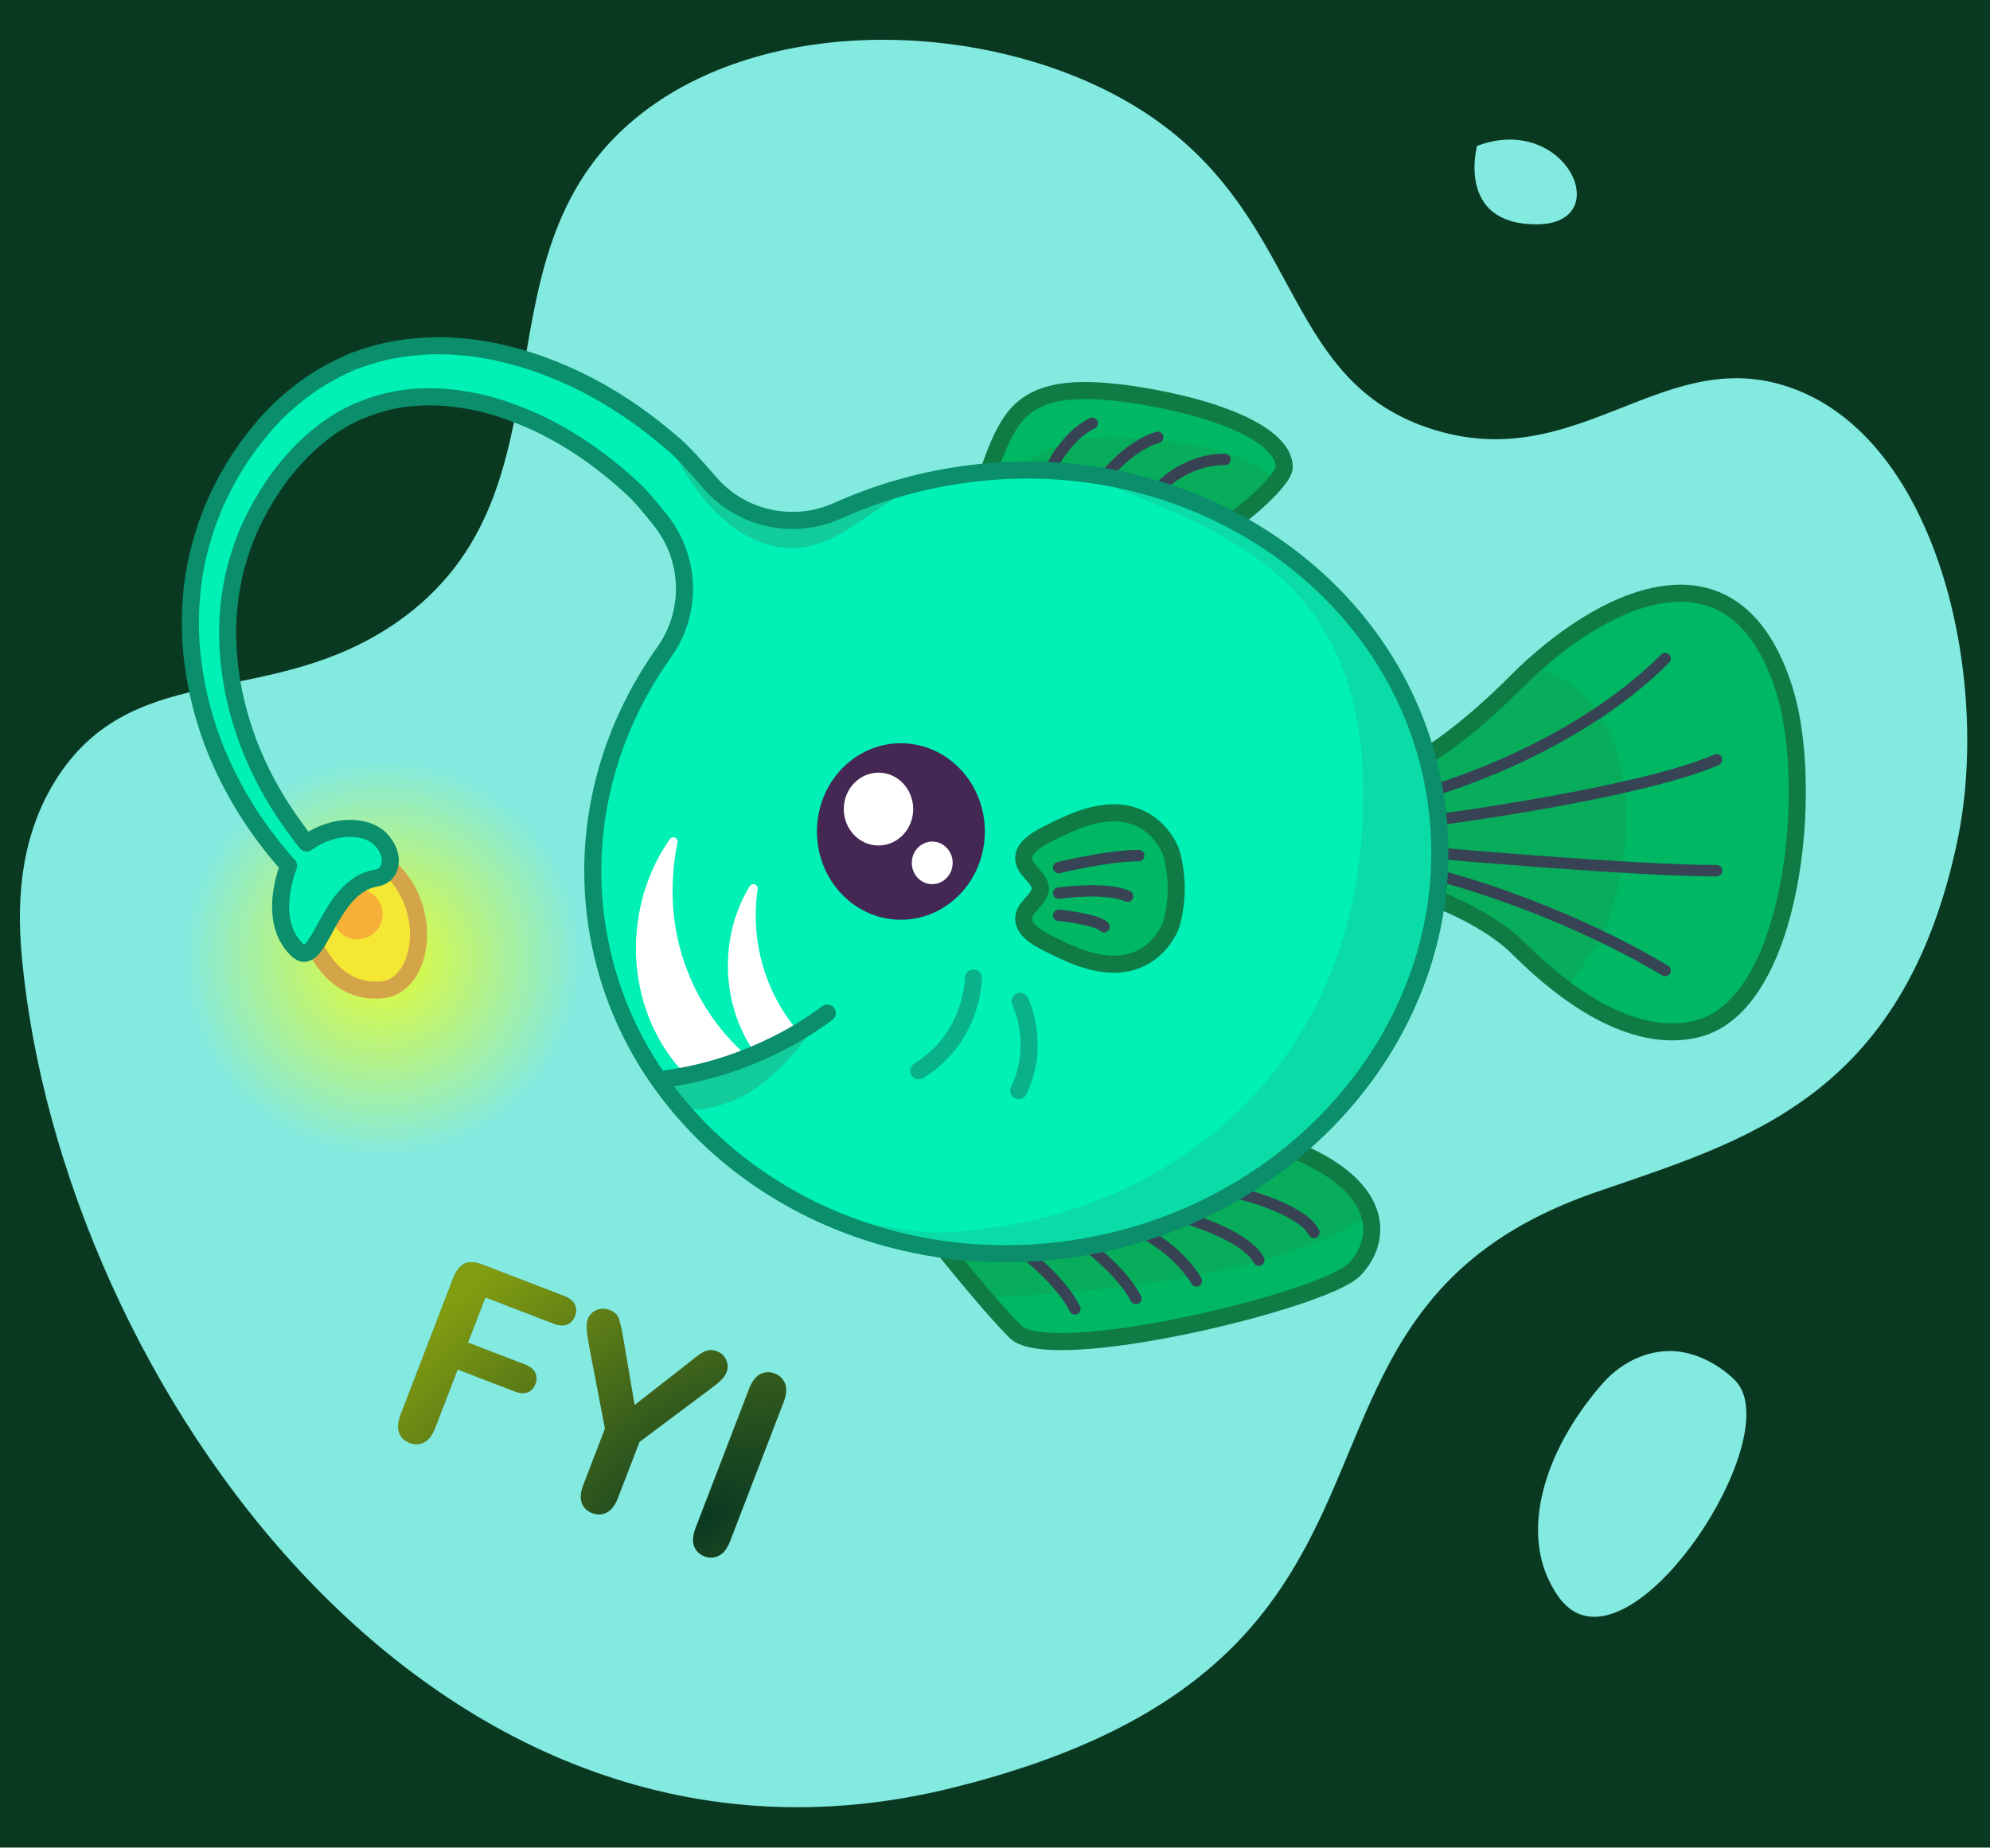
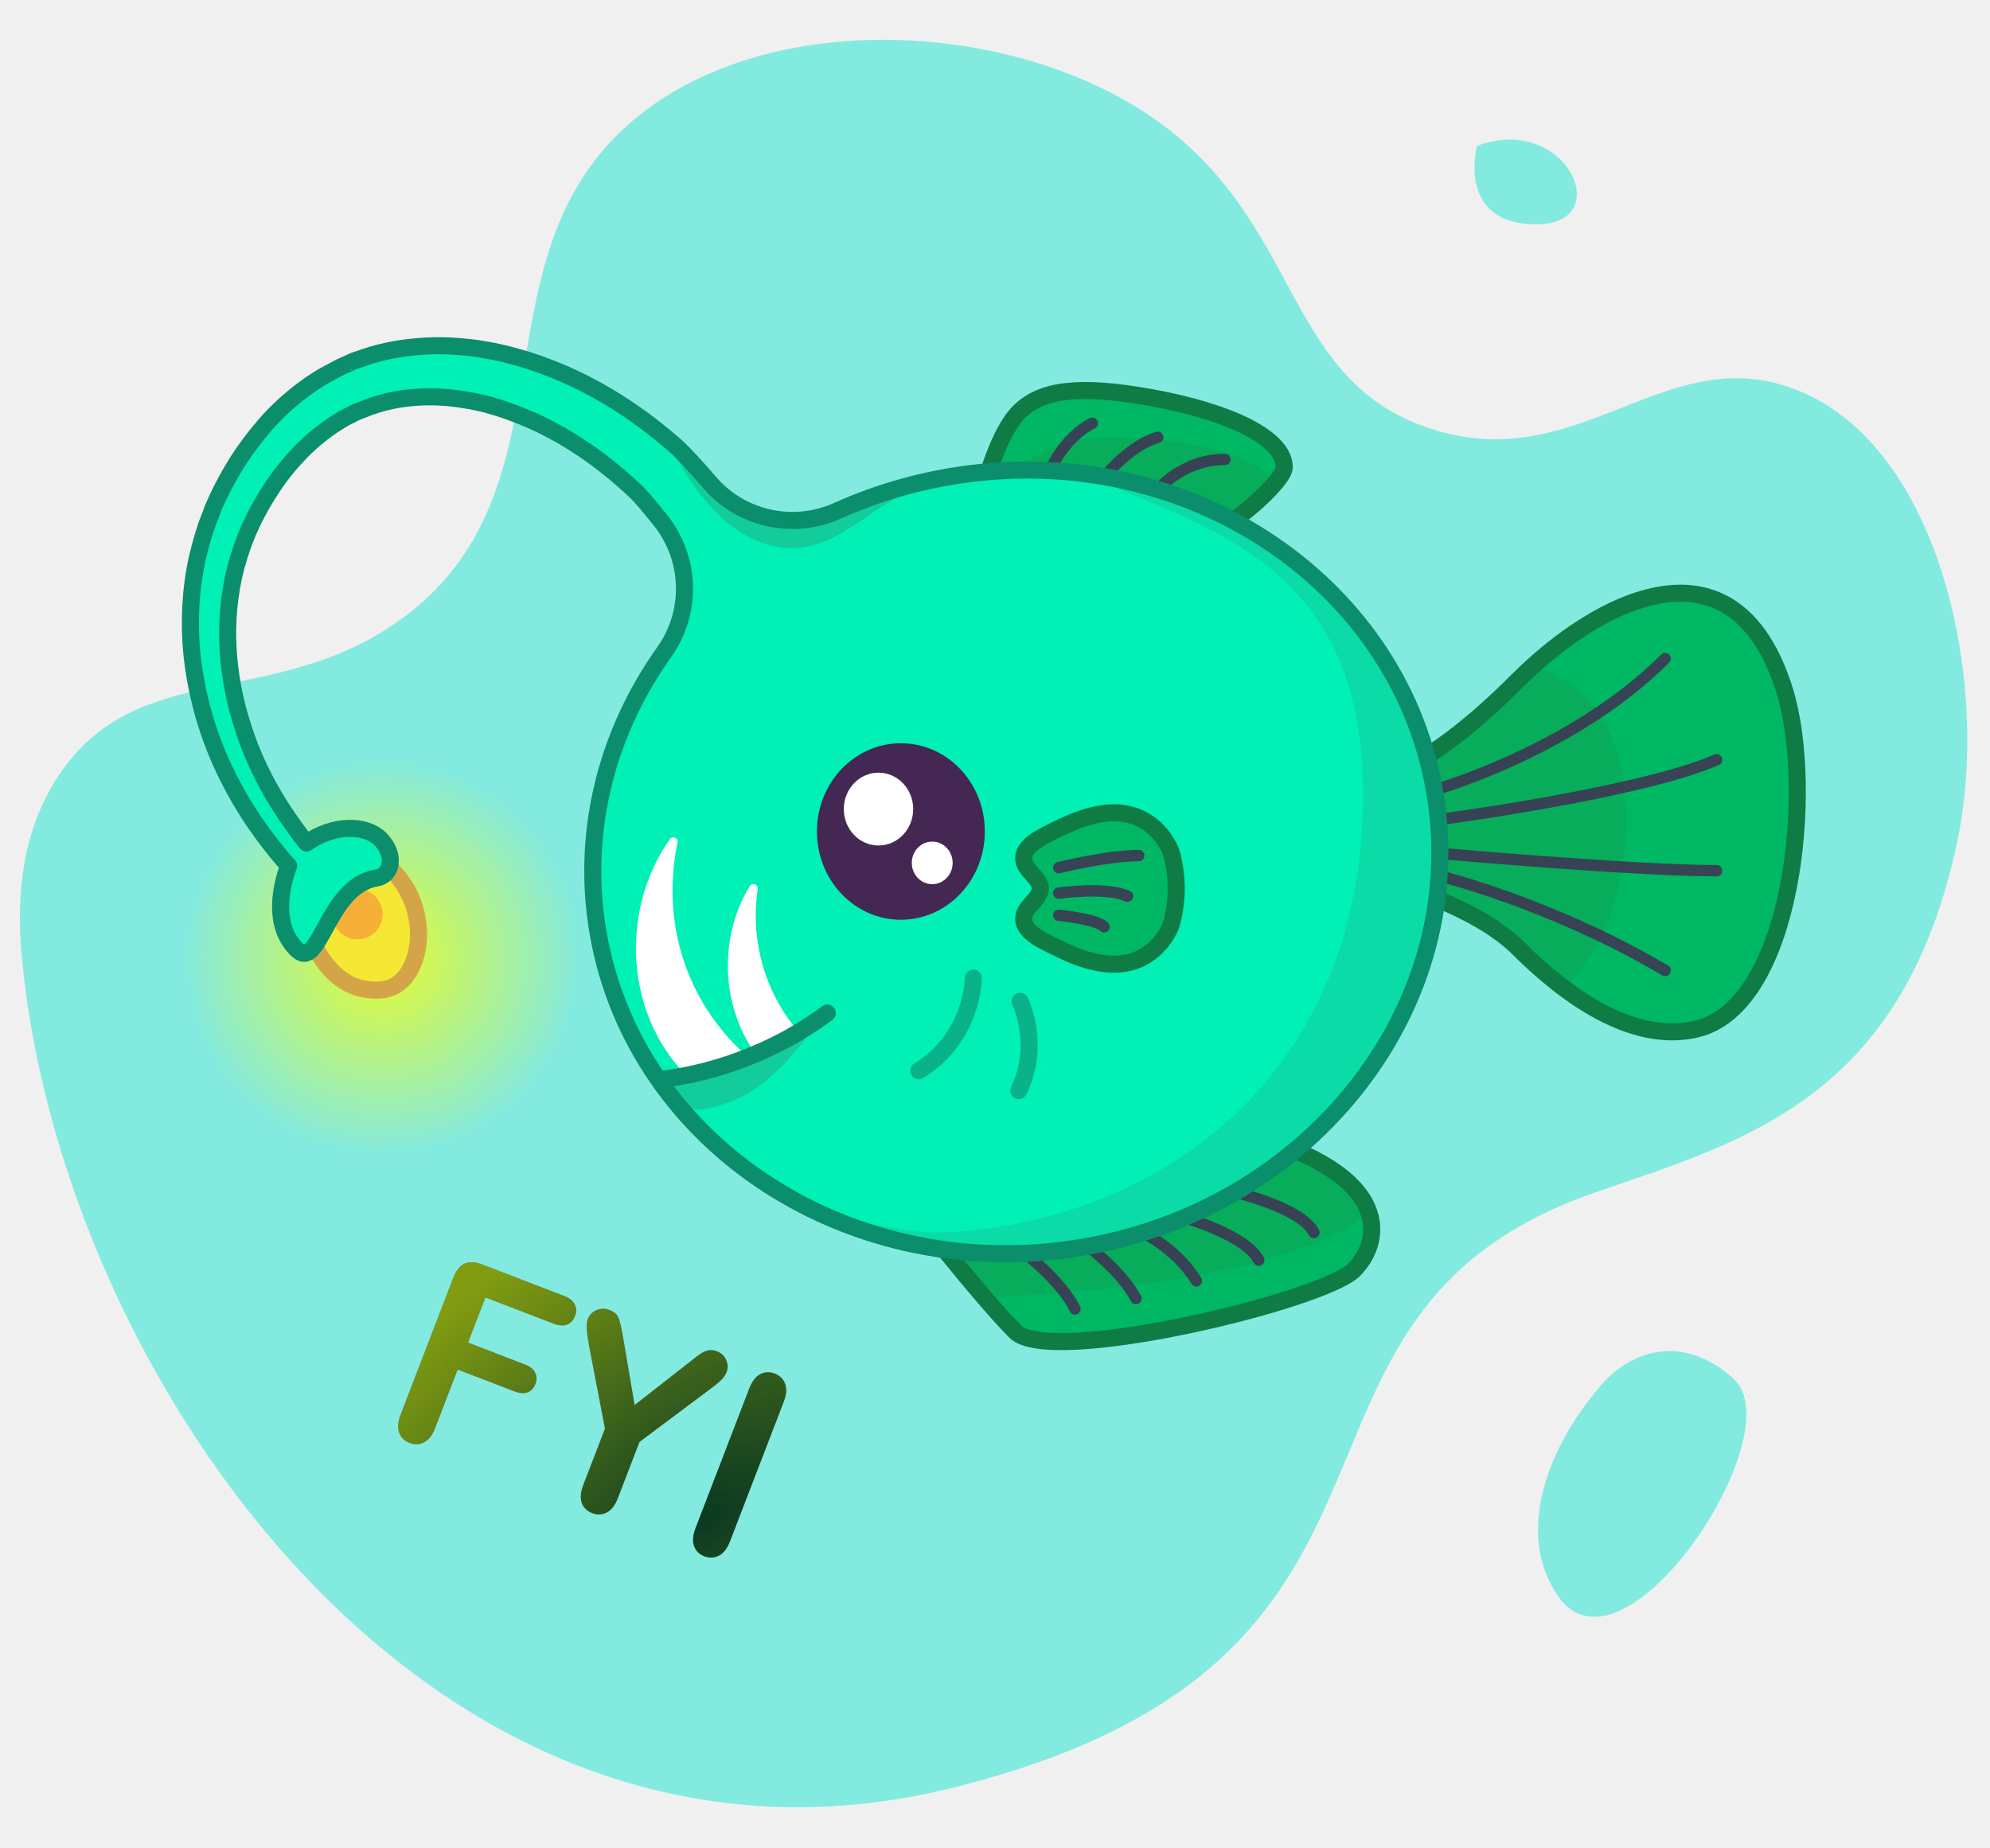
<svg xmlns="http://www.w3.org/2000/svg" width="700" height="650" viewBox="0 0 700 650" fill="none">
-   <rect width="700" height="650" fill="#0A3922" />
  <path d="M226.235 39.498C163.435 87.7 205.663 172.867 139.614 218.901C95.614 249.557 48.366 231.617 20.902 272.426C5.35 295.591 6.334 321.811 7.712 336.992C21.493 485.049 152.607 674.309 335.103 628.966C517.599 583.622 434.521 463.363 561.206 419.497C613.277 401.459 669.286 386.771 688.48 296.084C700.292 240.291 682.574 157.293 632.275 137.282C585.617 118.75 555.792 168.431 502.539 150.59C449.09 132.649 458.834 73.801 399.479 37.526C350.557 7.658 272.401 4.011 226.235 39.498Z" fill="#83EAE0" />
-   <path d="M562.879 487.71C542.995 510.973 535.613 537.785 545.161 556.613C547.13 560.556 550.378 566.076 556.087 568.047C582.369 577.116 628.042 503.482 610.324 485.64C604.32 479.627 594.771 474.6 585.42 475.389C572.525 476.374 564.651 485.542 562.879 487.71Z" fill="#83EAE0" />
-   <path opacity="0.79" d="M134.495 434.973C190.435 434.973 235.784 391.106 235.784 336.992C235.784 282.878 190.435 239.01 134.495 239.01C78.555 239.01 33.207 282.878 33.207 336.992C33.207 391.106 78.555 434.973 134.495 434.973Z" fill="url(#paint0_radial_107_57)" />
+   <path d="M562.879 487.71C542.996 510.973 535.613 537.785 545.161 556.613C547.13 560.556 550.378 566.076 556.087 568.047C582.369 577.116 628.043 503.482 610.325 485.64C604.32 479.627 594.772 474.6 585.421 475.389C572.526 476.374 564.651 485.542 562.879 487.71Z" fill="#83EAE0" />
+   <path opacity="0.79" d="M134.495 434.973C190.435 434.973 235.784 391.106 235.784 336.992C235.784 282.878 190.435 239.01 134.495 239.01C78.555 239.01 33.207 282.878 33.207 336.992C33.207 391.106 78.555 434.973 134.495 434.973Z" fill="url(#paint0_radial_195_2)" />
  <path d="M490.136 271.835C490.136 271.835 505.098 268.188 533.644 239.601C562.19 211.015 610.226 185.879 627.845 243.249C638.279 277.158 630.897 353.946 596.74 362.029C573.805 367.549 549.591 349.116 534.333 333.837C519.076 318.558 490.038 310.968 490.038 310.968V271.835H490.136Z" fill="#00B763" />
  <path d="M490.137 271.835V311.067C490.137 311.067 519.175 318.657 534.432 333.936C539.058 338.569 544.571 343.596 550.575 348.032C554.808 342.906 563.076 331.767 565.931 323.586C578.924 285.142 571.64 241.277 538.566 234.87C536.893 236.447 535.219 238.024 533.644 239.601C505.099 268.188 490.137 271.835 490.137 271.835Z" fill="#07AD5A" />
  <path opacity="0.8" d="M504.508 277.946C504.508 277.946 553.233 264.245 585.716 231.715" stroke="#442753" stroke-width="4" stroke-miterlimit="10" stroke-linecap="round" stroke-linejoin="round" />
-   <path opacity="0.8" d="M505.886 288.395C505.886 288.395 576.955 279.031 603.828 267.3" stroke="#442753" stroke-width="4" stroke-miterlimit="10" stroke-linecap="round" stroke-linejoin="round" />
-   <path opacity="0.8" d="M506.181 308.11C506.181 308.11 545.948 317.868 585.716 341.427" stroke="#442753" stroke-width="4" stroke-miterlimit="10" stroke-linecap="round" stroke-linejoin="round" />
-   <path opacity="0.8" d="M506.181 300.224C506.181 300.224 575.282 306.335 603.827 306.335" stroke="#442753" stroke-width="4" stroke-miterlimit="10" stroke-linecap="round" stroke-linejoin="round" />
-   <path d="M346.423 170.797C346.423 170.797 351.05 152.068 358.728 144.675C366.405 137.282 379.103 135.114 405.779 140.042C432.356 144.971 451.747 154.04 451.747 164.39C451.747 169.319 432.454 185.977 427.73 185.977C423.005 185.977 359.81 169.023 346.423 170.797Z" fill="#00B763" />
-   <path d="M390.817 153.843C367.98 153.843 357.841 163.996 354.002 170.994C375.461 173.163 423.694 185.977 427.729 185.977C431.273 185.977 443.282 176.317 448.794 169.614C439.738 158.673 413.456 153.843 390.817 153.843Z" fill="#07AD5A" />
+   <path opacity="0.8" d="M505.887 288.395C505.887 288.395 576.956 279.031 603.828 267.3" stroke="#442753" stroke-width="4" stroke-miterlimit="10" stroke-linecap="round" stroke-linejoin="round" />
+   <path opacity="0.8" d="M506.182 308.11C506.182 308.11 545.949 317.868 585.716 341.427" stroke="#442753" stroke-width="4" stroke-miterlimit="10" stroke-linecap="round" stroke-linejoin="round" />
+   <path opacity="0.8" d="M506.182 300.224C506.182 300.224 575.282 306.335 603.828 306.335" stroke="#442753" stroke-width="4" stroke-miterlimit="10" stroke-linecap="round" stroke-linejoin="round" />
+   <path d="M346.424 170.797C346.424 170.797 351.05 152.068 358.728 144.675C366.406 137.282 379.104 135.114 405.779 140.042C432.357 144.971 451.748 154.04 451.748 164.39C451.748 169.319 432.455 185.977 427.73 185.977C423.005 185.977 359.811 169.023 346.424 170.797Z" fill="#00B763" />
+   <path d="M390.817 153.843C367.981 153.843 357.842 163.996 354.003 170.994C375.461 173.163 423.694 185.977 427.73 185.977C431.273 185.977 443.282 176.317 448.795 169.614C439.739 158.673 413.457 153.843 390.817 153.843Z" fill="#07AD5A" />
  <path opacity="0.8" d="M369.26 165.671C369.26 165.671 374.28 153.843 384.222 148.914" stroke="#442753" stroke-width="4" stroke-miterlimit="10" stroke-linecap="round" stroke-linejoin="round" />
-   <path opacity="0.8" d="M407.256 153.843C395.936 157.293 387.077 169.614 387.077 169.614" stroke="#442753" stroke-width="4" stroke-miterlimit="10" stroke-linecap="round" stroke-linejoin="round" />
-   <path opacity="0.8" d="M407.255 172.276C407.255 172.276 416.114 161.63 430.879 161.63" stroke="#442753" stroke-width="4" stroke-miterlimit="10" stroke-linecap="round" stroke-linejoin="round" />
-   <path d="M346.423 170.797C346.423 170.797 351.05 152.068 358.728 144.675C366.405 137.282 379.103 135.114 405.779 140.042C432.356 144.971 451.747 154.04 451.747 164.39C451.747 169.319 432.454 185.977 427.73 185.977C423.005 185.977 359.81 169.023 346.423 170.797Z" stroke="#0F7C46" stroke-width="6" stroke-miterlimit="10" stroke-linecap="round" stroke-linejoin="round" />
+   <path opacity="0.8" d="M407.255 153.843C395.935 157.293 387.076 169.614 387.076 169.614" stroke="#442753" stroke-width="4" stroke-miterlimit="10" stroke-linecap="round" stroke-linejoin="round" />
+   <path opacity="0.8" d="M407.256 172.276C407.256 172.276 416.115 161.63 430.88 161.63" stroke="#442753" stroke-width="4" stroke-miterlimit="10" stroke-linecap="round" stroke-linejoin="round" />
+   <path d="M346.424 170.797C346.424 170.797 351.05 152.068 358.728 144.675C366.406 137.282 379.104 135.114 405.779 140.042C432.357 144.971 451.748 154.04 451.748 164.39C451.748 169.319 432.455 185.977 427.73 185.977C423.005 185.977 359.811 169.023 346.424 170.797Z" stroke="#0F7C46" stroke-width="6" stroke-miterlimit="10" stroke-linecap="round" stroke-linejoin="round" />
  <path d="M490.136 271.835C490.136 271.835 505.098 268.188 533.644 239.601C562.19 211.015 610.226 185.879 627.845 243.249C638.279 277.158 630.897 353.946 596.74 362.029C573.805 367.549 549.591 349.116 534.333 333.837C519.076 318.558 490.038 310.968 490.038 310.968V271.835H490.136Z" stroke="#0F7C46" stroke-width="6" stroke-miterlimit="10" stroke-linecap="round" stroke-linejoin="round" />
  <path d="M320.732 425.116C320.732 425.116 344.849 456.167 357.153 468.488C369.457 480.81 465.43 457.645 476.258 446.802C487.086 435.959 490.039 411.316 432.947 397.516C433.045 397.516 381.368 440.691 320.732 425.116Z" fill="#00B763" />
-   <path d="M346.227 456.462C383.139 454.984 451.059 449.267 481.671 427.088C478.423 416.737 465.331 405.401 432.947 397.614C432.947 397.614 384.517 438.029 326.441 426.496C325.457 427.383 324.571 428.172 323.784 429.059C328.41 434.875 337.761 446.605 346.227 456.462Z" fill="#07AD5A" />
-   <path opacity="0.8" d="M360.5 440.888C360.5 440.888 373.296 450.647 378.119 460.504" stroke="#442753" stroke-width="4" stroke-miterlimit="10" stroke-linecap="round" stroke-linejoin="round" />
-   <path opacity="0.8" d="M384.222 439.705C384.222 439.705 395.05 448.084 399.578 456.857" stroke="#442753" stroke-width="4" stroke-miterlimit="10" stroke-linecap="round" stroke-linejoin="round" />
+   <path d="M346.227 456.462C383.14 454.984 451.059 449.267 481.672 427.088C478.424 416.737 465.332 405.401 432.947 397.614C432.947 397.614 384.518 438.029 326.442 426.496C325.458 427.383 324.572 428.172 323.784 429.059C328.411 434.875 337.762 446.605 346.227 456.462Z" fill="#07AD5A" />
+   <path opacity="0.8" d="M360.499 440.888C360.499 440.888 373.295 450.647 378.119 460.504" stroke="#442753" stroke-width="4" stroke-miterlimit="10" stroke-linecap="round" stroke-linejoin="round" />
+   <path opacity="0.8" d="M384.222 439.705C384.222 439.705 395.049 448.084 399.577 456.857" stroke="#442753" stroke-width="4" stroke-miterlimit="10" stroke-linecap="round" stroke-linejoin="round" />
  <path opacity="0.8" d="M401.645 433.495C401.645 433.495 413.752 439.015 420.839 450.647" stroke="#442753" stroke-width="4" stroke-miterlimit="10" stroke-linecap="round" stroke-linejoin="round" />
  <path opacity="0.8" d="M416.606 428.369C416.606 428.369 438.36 434.579 442.79 443.352" stroke="#442753" stroke-width="4" stroke-miterlimit="10" stroke-linecap="round" stroke-linejoin="round" />
-   <path opacity="0.8" d="M434.522 419.497C434.522 419.497 457.654 424.82 462.182 433.593" stroke="#442753" stroke-width="4" stroke-miterlimit="10" stroke-linecap="round" stroke-linejoin="round" />
+   <path opacity="0.8" d="M434.521 419.497C434.521 419.497 457.653 424.82 462.181 433.593" stroke="#442753" stroke-width="4" stroke-miterlimit="10" stroke-linecap="round" stroke-linejoin="round" />
  <path d="M320.732 425.116C320.732 425.116 344.849 456.167 357.153 468.488C369.457 480.81 465.43 457.645 476.258 446.802C487.086 435.959 490.039 411.316 432.947 397.516C433.045 397.516 381.368 440.691 320.732 425.116Z" stroke="#0F7C46" stroke-width="6" stroke-miterlimit="10" stroke-linecap="round" stroke-linejoin="round" />
-   <path d="M107.229 323.586C107.229 323.586 113.135 350.299 134.397 348.229C150.245 346.75 154.084 313.334 130.361 300.618C106.54 288.001 107.229 323.586 107.229 323.586Z" fill="#F4E834" />
-   <path d="M107.229 323.586C107.229 323.586 113.135 350.299 134.397 348.229C150.245 346.75 154.084 313.334 130.361 300.618C106.54 288.001 107.229 323.586 107.229 323.586Z" fill="#F4E834" stroke="#D3A548" stroke-width="6" stroke-miterlimit="10" />
+   <path d="M107.229 323.586C107.229 323.586 113.135 350.299 134.396 348.229C150.244 346.75 154.083 313.334 130.361 300.618C106.54 288.001 107.229 323.586 107.229 323.586Z" fill="#F4E834" />
+   <path d="M107.229 323.586C107.229 323.586 113.135 350.299 134.396 348.229C150.244 346.75 154.083 313.334 130.361 300.618C106.54 288.001 107.229 323.586 107.229 323.586Z" fill="#F4E834" stroke="#D3A548" stroke-width="6" stroke-miterlimit="10" />
  <path d="M125.735 331.669C131.28 331.669 135.775 327.167 135.775 321.614C135.775 316.061 131.28 311.56 125.735 311.56C120.19 311.56 115.694 316.061 115.694 321.614C115.694 327.167 120.19 331.669 125.735 331.669Z" fill="#F4E834" />
  <path opacity="0.66" d="M125.735 330.486C130.628 330.486 134.594 326.514 134.594 321.614C134.594 316.715 130.628 312.743 125.735 312.743C120.842 312.743 116.876 316.715 116.876 321.614C116.876 326.514 120.842 330.486 125.735 330.486Z" fill="#F99338" />
  <path d="M505.098 281.298C493.975 206.185 418.87 155.025 337.466 167.15C322.208 169.417 307.837 173.754 294.647 179.669C279.193 186.667 260.884 182.724 249.761 169.91C244.84 164.193 240.213 159.166 237.752 156.997C230.764 150.885 222.692 144.675 213.439 139.254C208.813 136.494 203.891 133.931 198.674 131.664C193.457 129.396 187.945 127.326 182.236 125.749C180.759 125.355 179.381 124.961 177.905 124.566C176.428 124.271 174.952 123.876 173.475 123.581C171.999 123.285 170.424 123.088 168.947 122.792C167.471 122.496 165.896 122.398 164.321 122.201C158.119 121.511 151.82 121.412 145.421 122.102C139.023 122.693 132.625 124.073 126.424 126.341L125.242 126.735L124.652 126.932L124.357 127.031C123.569 127.326 124.061 127.129 123.864 127.228L123.766 127.326L121.797 128.213L119.829 129.101L118.844 129.594C118.549 129.791 118.057 129.988 117.762 130.185C116.187 130.974 114.71 131.861 113.234 132.649C111.757 133.536 110.477 134.424 109.099 135.311C103.784 139.057 98.862 143.295 94.63 147.928C90.397 152.66 86.558 157.687 83.31 162.813C80.061 168.037 77.207 173.459 74.844 179.077L74.451 180.162L74.057 181.246L73.269 183.217C73.073 183.809 72.777 184.597 72.482 185.386L71.793 187.555C71.301 189.033 71.005 190.413 70.513 191.892C70.12 193.37 69.824 194.75 69.43 196.229C66.871 207.762 66.478 219.098 67.462 229.744C68.545 240.291 70.907 250.149 73.959 258.724C77.01 267.399 80.75 274.89 84.491 281.298C88.231 287.705 91.972 292.929 95.22 297.069C96.795 299.14 98.37 300.914 99.65 302.491C100.339 303.28 100.929 303.97 101.52 304.561C98.961 311.56 95.614 325.36 104.375 334.034C112.446 342.117 115.005 311.658 132.428 308.898C137.94 308.011 139.319 300.717 133.708 295.098C128.983 290.366 117.762 289.578 107.82 296.577C107.721 296.379 107.524 296.281 107.426 296.084C106.245 294.605 104.867 292.831 103.489 290.859C100.634 286.916 97.287 281.889 94.039 275.876C90.791 269.863 87.641 262.865 85.18 254.88C82.621 246.896 80.849 238.024 80.258 228.66C79.668 219.197 80.455 209.241 83.014 199.383C83.408 198.201 83.703 196.919 84.097 195.736C84.491 194.553 84.885 193.272 85.278 192.089L85.967 190.315C86.164 189.723 86.361 189.132 86.656 188.54L87.444 186.569L87.838 185.78L88.231 184.893C90.397 180.162 93.055 175.529 96.008 171.093C98.961 166.657 102.406 162.517 106.048 158.771C109.788 155.025 113.824 151.674 118.155 148.914C119.238 148.224 120.321 147.534 121.404 146.942C122.486 146.45 123.471 145.858 124.553 145.365C124.849 145.267 125.046 145.07 125.341 144.971L126.325 144.577L128.392 143.788L130.361 142.999L130.558 142.901L131.05 142.802L131.936 142.507C136.759 140.929 141.779 140.042 146.799 139.747C151.82 139.451 156.938 139.648 161.958 140.437C163.238 140.634 164.419 140.831 165.699 141.028C166.978 141.324 168.16 141.521 169.439 141.817C170.62 142.112 171.9 142.408 173.081 142.802C174.263 143.098 175.444 143.492 176.625 143.887C181.35 145.464 185.976 147.337 190.307 149.407C194.638 151.575 198.773 153.843 202.71 156.405C210.585 161.433 217.377 167.051 223.381 172.67C225.251 174.346 228.5 178.289 232.24 182.922C243.068 196.426 243.658 215.352 233.618 229.448C214.128 256.852 204.777 290.564 209.896 325.163C221.019 400.276 296.124 451.435 377.528 439.311C458.933 427.186 516.221 356.509 505.098 281.298Z" fill="#00F0B5" />
-   <path d="M241.69 389.038C241.69 389.038 242.576 392.981 257.538 387.363C272.5 381.744 285.001 363.114 285.001 363.114L249.958 376.322L231.551 379.575L241.69 389.038Z" fill="#12CC9B" />
-   <path d="M238.441 161.63C238.441 161.63 250.647 186.963 271.22 191.892C291.596 196.82 303.014 180.359 320.831 172.177C305.376 175.233 286.772 184.006 286.772 184.006C286.772 184.006 262.951 187.16 247.3 169.516C231.65 151.97 238.441 161.63 238.441 161.63Z" fill="#12CC9B" />
+   <path d="M241.689 389.038C241.689 389.038 242.575 392.981 257.537 387.363C272.499 381.744 285 363.114 285 363.114L249.958 376.322L231.551 379.575L241.689 389.038Z" fill="#12CC9B" />
+   <path d="M238.441 161.63C238.441 161.63 250.647 186.963 271.219 191.892C291.595 196.82 303.014 180.359 320.83 172.177C305.376 175.233 286.772 184.006 286.772 184.006C286.772 184.006 262.951 187.16 247.3 169.516C231.649 151.97 238.441 161.63 238.441 161.63Z" fill="#12CC9B" />
  <g opacity="0.76">
    <path opacity="0.76" d="M505.099 281.298C495.944 219.887 444.07 174.543 380.875 166.657C423.202 185.386 479.014 197.708 479.506 277.946C480.195 376.717 410.11 428.468 335.005 433.495C320.043 434.481 304.786 429.552 290.71 427.876C316.696 439.409 346.62 443.845 377.627 439.311C459.13 427.186 516.222 356.509 505.099 281.298Z" fill="#12CC9B" />
  </g>
  <path d="M316.893 323.586C333.202 323.586 346.424 309.684 346.424 292.535C346.424 275.386 333.202 261.485 316.893 261.485C300.584 261.485 287.363 275.386 287.363 292.535C287.363 309.684 300.584 323.586 316.893 323.586Z" fill="#442753" />
  <path d="M309.018 297.464C315.759 297.464 321.224 291.727 321.224 284.649C321.224 277.572 315.759 271.835 309.018 271.835C302.277 271.835 296.812 277.572 296.812 284.649C296.812 291.727 302.277 297.464 309.018 297.464Z" fill="white" />
  <path d="M327.918 311.067C331.887 311.067 335.104 307.713 335.104 303.575C335.104 299.438 331.887 296.084 327.918 296.084C323.95 296.084 320.732 299.438 320.732 303.575C320.732 307.713 323.95 311.067 327.918 311.067Z" fill="white" />
  <path d="M411.685 299.14C411.193 297.957 408.437 291.845 401.94 288.395C390.719 282.382 377.529 288.986 370.835 292.239C366.11 294.605 360.401 297.365 360.106 301.604C359.81 306.138 365.52 308.208 366.012 312.545C365.52 316.981 359.81 319.051 360.106 323.586C360.401 327.824 366.11 330.683 370.835 332.95C377.43 336.203 390.719 342.807 401.94 336.794C408.437 333.344 411.193 327.233 411.685 326.05C412.473 324.177 413.752 318.361 413.752 312.545C413.752 306.73 412.473 301.012 411.685 299.14Z" fill="#00B763" />
  <path opacity="0.8" d="M372.41 305.251C372.41 305.251 389.636 301.012 400.562 301.012" stroke="#442753" stroke-width="4" stroke-miterlimit="10" stroke-linecap="round" stroke-linejoin="round" />
  <path opacity="0.8" d="M372.41 314.221C372.41 314.221 389.242 311.855 396.625 315.306" stroke="#442753" stroke-width="4" stroke-miterlimit="10" stroke-linecap="round" stroke-linejoin="round" />
  <path d="M411.685 299.14C411.193 297.957 408.437 291.845 401.94 288.395C390.719 282.382 377.529 288.986 370.835 292.239C366.11 294.605 360.401 297.365 360.106 301.604C359.81 306.138 365.52 308.208 366.012 312.545C365.52 316.981 359.81 319.051 360.106 323.586C360.401 327.824 366.11 330.683 370.835 332.95C377.43 336.203 390.719 342.807 401.94 336.794C408.437 333.344 411.193 327.233 411.685 326.05C412.473 324.177 413.752 318.361 413.752 312.545C413.752 306.73 412.473 301.012 411.685 299.14Z" stroke="#0F7C46" stroke-width="6" stroke-miterlimit="10" stroke-linecap="round" stroke-linejoin="round" />
  <path d="M505.098 281.298C493.975 206.185 418.87 155.025 337.466 167.15C322.208 169.417 307.837 173.754 294.647 179.669C279.193 186.667 260.884 182.724 249.761 169.91C244.84 164.193 240.213 159.166 237.752 156.997C230.764 150.885 222.692 144.675 213.439 139.254C208.813 136.494 203.891 133.931 198.674 131.664C193.457 129.396 187.945 127.326 182.236 125.749C180.759 125.355 179.381 124.961 177.905 124.566C176.428 124.271 174.952 123.876 173.475 123.581C171.999 123.285 170.424 123.088 168.947 122.792C167.471 122.496 165.896 122.398 164.321 122.201C158.119 121.511 151.82 121.412 145.421 122.102C139.023 122.693 132.625 124.073 126.424 126.341L125.242 126.735L124.652 126.932L124.357 127.031C123.569 127.326 124.061 127.129 123.864 127.228L123.766 127.326L121.797 128.213L119.829 129.101L118.844 129.594C118.549 129.791 118.057 129.988 117.762 130.185C116.187 130.974 114.71 131.861 113.234 132.649C111.757 133.536 110.477 134.424 109.099 135.311C103.784 139.057 98.862 143.295 94.63 147.928C90.397 152.66 86.558 157.687 83.31 162.813C80.061 168.037 77.207 173.459 74.844 179.077L74.451 180.162L74.057 181.246L73.269 183.217C73.073 183.809 72.777 184.597 72.482 185.386L71.793 187.555C71.301 189.033 71.005 190.413 70.513 191.892C70.12 193.37 69.824 194.75 69.43 196.229C66.871 207.762 66.478 219.098 67.462 229.744C68.545 240.291 70.907 250.149 73.959 258.724C77.01 267.399 80.75 274.89 84.491 281.298C88.231 287.705 91.972 292.929 95.22 297.069C96.795 299.14 98.37 300.914 99.65 302.491C100.339 303.28 100.929 303.97 101.52 304.561C98.961 311.56 95.614 325.36 104.375 334.034C112.446 342.117 115.005 311.658 132.428 308.898C137.94 308.011 139.319 300.717 133.708 295.098C128.983 290.366 117.762 289.578 107.82 296.577C107.721 296.379 107.524 296.281 107.426 296.084C106.245 294.605 104.867 292.831 103.489 290.859C100.634 286.916 97.287 281.889 94.039 275.876C90.791 269.863 87.641 262.865 85.18 254.88C82.621 246.896 80.849 238.024 80.258 228.66C79.668 219.197 80.455 209.241 83.014 199.383C83.408 198.201 83.703 196.919 84.097 195.736C84.491 194.553 84.885 193.272 85.278 192.089L85.967 190.315C86.164 189.723 86.361 189.132 86.656 188.54L87.444 186.569L87.838 185.78L88.231 184.893C90.397 180.162 93.055 175.529 96.008 171.093C98.961 166.657 102.406 162.517 106.048 158.771C109.788 155.025 113.824 151.674 118.155 148.914C119.238 148.224 120.321 147.534 121.404 146.942C122.486 146.45 123.471 145.858 124.553 145.365C124.849 145.267 125.046 145.07 125.341 144.971L126.325 144.577L128.392 143.788L130.361 142.999L130.558 142.901L131.05 142.802L131.936 142.507C136.759 140.929 141.779 140.042 146.799 139.747C151.82 139.451 156.938 139.648 161.958 140.437C163.238 140.634 164.419 140.831 165.699 141.028C166.978 141.324 168.16 141.521 169.439 141.817C170.62 142.112 171.9 142.408 173.081 142.802C174.263 143.098 175.444 143.492 176.625 143.887C181.35 145.464 185.976 147.337 190.307 149.407C194.638 151.575 198.773 153.843 202.71 156.405C210.585 161.433 217.377 167.051 223.381 172.67C225.251 174.346 228.5 178.289 232.24 182.922C243.068 196.426 243.658 215.352 233.618 229.448C214.128 256.852 204.777 290.564 209.896 325.163C221.019 400.276 296.124 451.435 377.528 439.311C458.933 427.186 516.221 356.509 505.098 281.298Z" stroke="#0A8E6B" stroke-width="6" stroke-miterlimit="10" stroke-linecap="round" stroke-linejoin="round" />
-   <path d="M261.574 372.478C255.471 374.844 249.269 376.717 243.167 377.998C231.158 366.268 224.07 348.525 225.35 329.106C226.236 316.587 230.37 305.251 236.867 296.084C236.079 299.83 235.489 303.772 235.292 307.715C233.422 333.344 243.954 357.002 261.574 372.478Z" fill="white" />
-   <path d="M261.574 372.478C255.471 374.844 249.269 376.717 243.167 377.998C231.158 366.268 224.07 348.525 225.35 329.106C226.236 316.587 230.37 305.251 236.867 296.084C236.079 299.83 235.489 303.772 235.292 307.715C233.422 333.344 243.954 357.002 261.574 372.478Z" stroke="white" stroke-width="3" stroke-miterlimit="10" stroke-linecap="round" stroke-linejoin="round" />
-   <path d="M279.587 363.804C276.338 365.676 272.992 367.451 269.547 369.028C268.759 369.422 267.873 369.817 267.086 370.112C261.18 361.832 257.538 351.285 257.538 339.752C257.538 329.599 260.294 320.234 265.019 312.545C264.625 315.601 264.33 318.756 264.33 322.008C264.33 338.076 270.137 352.763 279.587 363.804Z" fill="white" />
-   <path d="M279.587 363.804C276.338 365.676 272.992 367.451 269.547 369.028C268.759 369.422 267.873 369.817 267.086 370.112C261.18 361.832 257.538 351.285 257.538 339.752C257.538 329.599 260.294 320.234 265.019 312.545C264.625 315.601 264.33 318.756 264.33 322.008C264.33 338.076 270.137 352.763 279.587 363.804Z" stroke="white" stroke-width="3" stroke-miterlimit="10" stroke-linecap="round" stroke-linejoin="round" />
-   <path opacity="0.3" d="M342.387 344.089C342.387 344.089 342.387 364.888 323.193 376.717" stroke="#212121" stroke-width="6" stroke-miterlimit="10" stroke-linecap="round" stroke-linejoin="round" />
-   <path opacity="0.3" d="M358.826 352.271C358.826 352.271 366.307 367.254 358.333 383.715" stroke="#212121" stroke-width="6" stroke-miterlimit="10" stroke-linecap="round" stroke-linejoin="round" />
+   <path d="M261.573 372.478C255.47 374.844 249.269 376.717 243.166 377.998C231.157 366.268 224.07 348.525 225.35 329.106C226.235 316.587 230.37 305.251 236.866 296.084C236.079 299.83 235.488 303.772 235.291 307.715C233.421 333.344 243.954 357.002 261.573 372.478Z" fill="white" />
+   <path d="M261.573 372.478C255.47 374.844 249.269 376.717 243.166 377.998C231.157 366.268 224.07 348.525 225.35 329.106C226.235 316.587 230.37 305.251 236.866 296.084C236.079 299.83 235.488 303.772 235.291 307.715C233.421 333.344 243.954 357.002 261.573 372.478Z" stroke="white" stroke-width="3" stroke-miterlimit="10" stroke-linecap="round" stroke-linejoin="round" />
+   <path d="M279.586 363.804C276.338 365.676 272.991 367.451 269.546 369.028C268.759 369.422 267.873 369.817 267.085 370.112C261.179 361.832 257.537 351.285 257.537 339.752C257.537 329.599 260.293 320.234 265.018 312.545C264.624 315.601 264.329 318.756 264.329 322.008C264.329 338.076 270.137 352.763 279.586 363.804Z" fill="white" />
+   <path d="M279.586 363.804C276.338 365.676 272.991 367.451 269.546 369.028C268.759 369.422 267.873 369.817 267.085 370.112C261.179 361.832 257.537 351.285 257.537 339.752C257.537 329.599 260.293 320.234 265.018 312.545C264.624 315.601 264.329 318.756 264.329 322.008C264.329 338.076 270.137 352.763 279.586 363.804Z" stroke="white" stroke-width="3" stroke-miterlimit="10" stroke-linecap="round" stroke-linejoin="round" />
+   <path opacity="0.3" d="M342.388 344.089C342.388 344.089 342.388 364.888 323.193 376.717" stroke="#212121" stroke-width="6" stroke-miterlimit="10" stroke-linecap="round" stroke-linejoin="round" />
+   <path opacity="0.3" d="M358.826 352.271C358.826 352.271 366.307 367.254 358.334 383.715" stroke="#212121" stroke-width="6" stroke-miterlimit="10" stroke-linecap="round" stroke-linejoin="round" />
  <path d="M291.005 356.411C284.508 361.241 277.323 365.578 269.546 369.127C257.833 374.548 245.824 377.998 234.012 379.575" stroke="#0A8E6B" stroke-width="6" stroke-miterlimit="10" stroke-linecap="round" stroke-linejoin="round" />
  <path opacity="0.8" d="M372.41 322.008C372.41 322.008 385.6 323.29 388.356 326.05" stroke="#442753" stroke-width="4" stroke-miterlimit="10" stroke-linecap="round" stroke-linejoin="round" />
-   <path d="M519.568 51.326C519.568 51.326 512.087 78.927 540.436 78.927C568.785 78.927 551.067 39.498 519.568 51.326Z" fill="#83EAE0" />
+   <path d="M519.569 51.326C519.569 51.326 512.088 78.927 540.437 78.927C568.785 78.927 551.067 39.498 519.569 51.326Z" fill="#83EAE0" />
  <path d="M194.671 465.654L170.744 456.448L164.624 472.355L184.624 480.05C186.479 480.764 187.687 481.732 188.25 482.954C188.85 484.16 188.873 485.483 188.318 486.925C187.763 488.368 186.859 489.335 185.606 489.826C184.352 490.318 182.812 490.212 180.985 489.509L160.985 481.814L153.102 502.302C152.101 504.904 150.783 506.62 149.148 507.452C147.551 508.266 145.867 508.332 144.094 507.651C142.295 506.958 141.067 505.755 140.411 504.042C139.783 502.339 139.964 500.201 140.954 497.628L159.364 449.781C160.06 447.971 160.885 446.6 161.838 445.668C162.802 444.708 163.928 444.183 165.214 444.094C166.539 443.987 168.06 444.264 169.778 444.925L198.409 455.94C200.345 456.685 201.602 457.688 202.181 458.95C202.798 460.194 202.829 461.537 202.274 462.979C201.708 464.45 200.774 465.454 199.472 465.991C198.207 466.511 196.607 466.399 194.671 465.654Z" fill="#0A3922" />
-   <path d="M194.671 465.654L170.744 456.448L164.624 472.355L184.624 480.05C186.479 480.764 187.687 481.732 188.25 482.954C188.85 484.16 188.873 485.483 188.318 486.925C187.763 488.368 186.859 489.335 185.606 489.826C184.352 490.318 182.812 490.212 180.985 489.509L160.985 481.814L153.102 502.302C152.101 504.904 150.783 506.62 149.148 507.452C147.551 508.266 145.867 508.332 144.094 507.651C142.295 506.958 141.067 505.755 140.411 504.042C139.783 502.339 139.964 500.201 140.954 497.628L159.364 449.781C160.06 447.971 160.885 446.6 161.838 445.668C162.802 444.708 163.928 444.183 165.214 444.094C166.539 443.987 168.06 444.264 169.778 444.925L198.409 455.94C200.345 456.685 201.602 457.688 202.181 458.95C202.798 460.194 202.829 461.537 202.274 462.979C201.708 464.45 200.774 465.454 199.472 465.991C198.207 466.511 196.607 466.399 194.671 465.654Z" fill="url(#paint1_radial_107_57)" fill-opacity="0.5" />
+   <path d="M194.671 465.654L170.744 456.448L164.624 472.355L184.624 480.05C186.479 480.764 187.687 481.732 188.25 482.954C188.85 484.16 188.873 485.483 188.318 486.925C187.763 488.368 186.859 489.335 185.606 489.826C184.352 490.318 182.812 490.212 180.985 489.509L160.985 481.814L153.102 502.302C152.101 504.904 150.783 506.62 149.148 507.452C147.551 508.266 145.867 508.332 144.094 507.651C142.295 506.958 141.067 505.755 140.411 504.042C139.783 502.339 139.964 500.201 140.954 497.628L159.364 449.781C160.06 447.971 160.885 446.6 161.838 445.668C162.802 444.708 163.928 444.183 165.214 444.094C166.539 443.987 168.06 444.264 169.778 444.925L198.409 455.94C200.345 456.685 201.602 457.688 202.181 458.95C202.798 460.194 202.829 461.537 202.274 462.979C201.708 464.45 200.774 465.454 199.472 465.991C198.207 466.511 196.607 466.399 194.671 465.654Z" fill="url(#paint1_radial_195_2)" fill-opacity="0.5" />
  <path d="M205.209 522.351L212.798 502.626L207.214 473.45C206.748 470.836 206.471 468.831 206.383 467.433C206.322 466.046 206.46 464.914 206.797 464.038C207.352 462.595 208.363 461.556 209.829 460.919C211.322 460.292 212.859 460.283 214.441 460.891C216.104 461.531 217.168 462.509 217.632 463.824C218.135 465.121 218.685 467.556 219.282 471.13L223.226 494.318L241.818 479.801C242.946 478.904 243.894 478.149 244.662 477.535C245.43 476.922 246.218 476.381 247.024 475.912C247.869 475.425 248.703 475.129 249.526 475.024C250.349 474.918 251.251 475.054 252.233 475.432C253.76 476.02 254.827 477.031 255.433 478.465C256.077 479.882 256.138 481.269 255.616 482.626C255.192 483.729 254.508 484.732 253.566 485.636C252.624 486.539 251.15 487.726 249.145 489.194L224.946 507.3L217.357 527.024C216.367 529.598 215.054 531.3 213.419 532.132C211.784 532.964 210.081 533.039 208.308 532.357C206.509 531.665 205.289 530.482 204.65 528.807C204.022 527.104 204.208 524.952 205.209 522.351Z" fill="#0A3922" />
-   <path d="M205.209 522.351L212.798 502.626L207.214 473.45C206.748 470.836 206.471 468.831 206.383 467.433C206.322 466.046 206.46 464.914 206.797 464.038C207.352 462.595 208.363 461.556 209.829 460.919C211.322 460.292 212.859 460.283 214.441 460.891C216.104 461.531 217.168 462.509 217.632 463.824C218.135 465.121 218.685 467.556 219.282 471.13L223.226 494.318L241.818 479.801C242.946 478.904 243.894 478.149 244.662 477.535C245.43 476.922 246.218 476.381 247.024 475.912C247.869 475.425 248.703 475.129 249.526 475.024C250.349 474.918 251.251 475.054 252.233 475.432C253.76 476.02 254.827 477.031 255.433 478.465C256.077 479.882 256.138 481.269 255.616 482.626C255.192 483.729 254.508 484.732 253.566 485.636C252.624 486.539 251.15 487.726 249.145 489.194L224.946 507.3L217.357 527.024C216.367 529.598 215.054 531.3 213.419 532.132C211.784 532.964 210.081 533.039 208.308 532.357C206.509 531.665 205.289 530.482 204.65 528.807C204.022 527.104 204.208 524.952 205.209 522.351Z" fill="url(#paint2_radial_107_57)" fill-opacity="0.5" />
+   <path d="M205.209 522.351L212.798 502.626L207.214 473.45C206.748 470.836 206.471 468.831 206.383 467.433C206.322 466.046 206.46 464.914 206.797 464.038C207.352 462.595 208.363 461.556 209.829 460.919C211.322 460.292 212.859 460.283 214.441 460.891C216.104 461.531 217.168 462.509 217.632 463.824C218.135 465.121 218.685 467.556 219.282 471.13L223.226 494.318L241.818 479.801C242.946 478.904 243.894 478.149 244.662 477.535C245.43 476.922 246.218 476.381 247.024 475.912C247.869 475.425 248.703 475.129 249.526 475.024C250.349 474.918 251.251 475.054 252.233 475.432C253.76 476.02 254.827 477.031 255.433 478.465C256.077 479.882 256.138 481.269 255.616 482.626C255.192 483.729 254.508 484.732 253.566 485.636C252.624 486.539 251.15 487.726 249.145 489.194L224.946 507.3L217.357 527.024C216.367 529.598 215.054 531.3 213.419 532.132C211.784 532.964 210.081 533.039 208.308 532.357C206.509 531.665 205.289 530.482 204.65 528.807C204.022 527.104 204.208 524.952 205.209 522.351Z" fill="url(#paint2_radial_195_2)" fill-opacity="0.5" />
  <path d="M244.678 537.537L263.529 488.544C264.508 485.999 265.801 484.305 267.409 483.463C269.016 482.62 270.706 482.54 272.479 483.222C274.306 483.925 275.533 485.128 276.162 486.83C276.828 488.515 276.666 490.644 275.676 493.218L256.826 542.211C255.836 544.784 254.523 546.487 252.888 547.318C251.281 548.161 249.564 548.231 247.737 547.528C245.992 546.856 244.791 545.664 244.136 543.951C243.518 542.22 243.699 540.082 244.678 537.537Z" fill="#0A3922" />
-   <path d="M244.678 537.537L263.529 488.544C264.508 485.999 265.801 484.305 267.409 483.463C269.016 482.62 270.706 482.54 272.479 483.222C274.306 483.925 275.533 485.128 276.162 486.83C276.828 488.515 276.666 490.644 275.676 493.218L256.826 542.211C255.836 544.784 254.523 546.487 252.888 547.318C251.281 548.161 249.564 548.231 247.737 547.528C245.992 546.856 244.791 545.664 244.136 543.951C243.518 542.22 243.699 540.082 244.678 537.537Z" fill="url(#paint3_radial_107_57)" fill-opacity="0.5" />
+   <path d="M244.678 537.537L263.529 488.544C264.508 485.999 265.801 484.305 267.409 483.463C269.016 482.62 270.706 482.54 272.479 483.222C274.306 483.925 275.533 485.128 276.162 486.83C276.828 488.515 276.666 490.644 275.676 493.218L256.826 542.211C255.836 544.784 254.523 546.487 252.888 547.318C251.281 548.161 249.564 548.231 247.737 547.528C245.992 546.856 244.791 545.664 244.136 543.951C243.518 542.22 243.699 540.082 244.678 537.537Z" fill="url(#paint3_radial_195_2)" fill-opacity="0.5" />
  <defs>
-     <radialGradient id="paint0_radial_107_57" cx="0" cy="0" r="1" gradientUnits="userSpaceOnUse" gradientTransform="translate(134.512 337.024) scale(70.2687 70.3683)">
+     <radialGradient id="paint0_radial_195_2" cx="0" cy="0" r="1" gradientUnits="userSpaceOnUse" gradientTransform="translate(134.512 337.024) scale(70.2687 70.3683)">
      <stop stop-color="#FFFF00" />
      <stop offset="1" stop-color="#FFFF00" stop-opacity="0" />
    </radialGradient>
-     <radialGradient id="paint1_radial_107_57" cx="0" cy="0" r="1" gradientUnits="userSpaceOnUse" gradientTransform="translate(248.5 534.5) rotate(-125.218) scale(114.448 206.222)">
+     <radialGradient id="paint1_radial_195_2" cx="0" cy="0" r="1" gradientUnits="userSpaceOnUse" gradientTransform="translate(248.5 534.5) rotate(-125.218) scale(114.448 206.222)">
      <stop stop-color="#FAFF00" stop-opacity="0" />
      <stop offset="1" stop-color="#FAFF00" />
    </radialGradient>
-     <radialGradient id="paint2_radial_107_57" cx="0" cy="0" r="1" gradientUnits="userSpaceOnUse" gradientTransform="translate(248.5 534.5) rotate(-125.218) scale(114.448 206.222)">
+     <radialGradient id="paint2_radial_195_2" cx="0" cy="0" r="1" gradientUnits="userSpaceOnUse" gradientTransform="translate(248.5 534.5) rotate(-125.218) scale(114.448 206.222)">
      <stop stop-color="#FAFF00" stop-opacity="0" />
      <stop offset="1" stop-color="#FAFF00" />
    </radialGradient>
-     <radialGradient id="paint3_radial_107_57" cx="0" cy="0" r="1" gradientUnits="userSpaceOnUse" gradientTransform="translate(248.5 534.5) rotate(-125.218) scale(114.448 206.222)">
+     <radialGradient id="paint3_radial_195_2" cx="0" cy="0" r="1" gradientUnits="userSpaceOnUse" gradientTransform="translate(248.5 534.5) rotate(-125.218) scale(114.448 206.222)">
      <stop stop-color="#FAFF00" stop-opacity="0" />
      <stop offset="1" stop-color="#FAFF00" />
    </radialGradient>
  </defs>
</svg>
